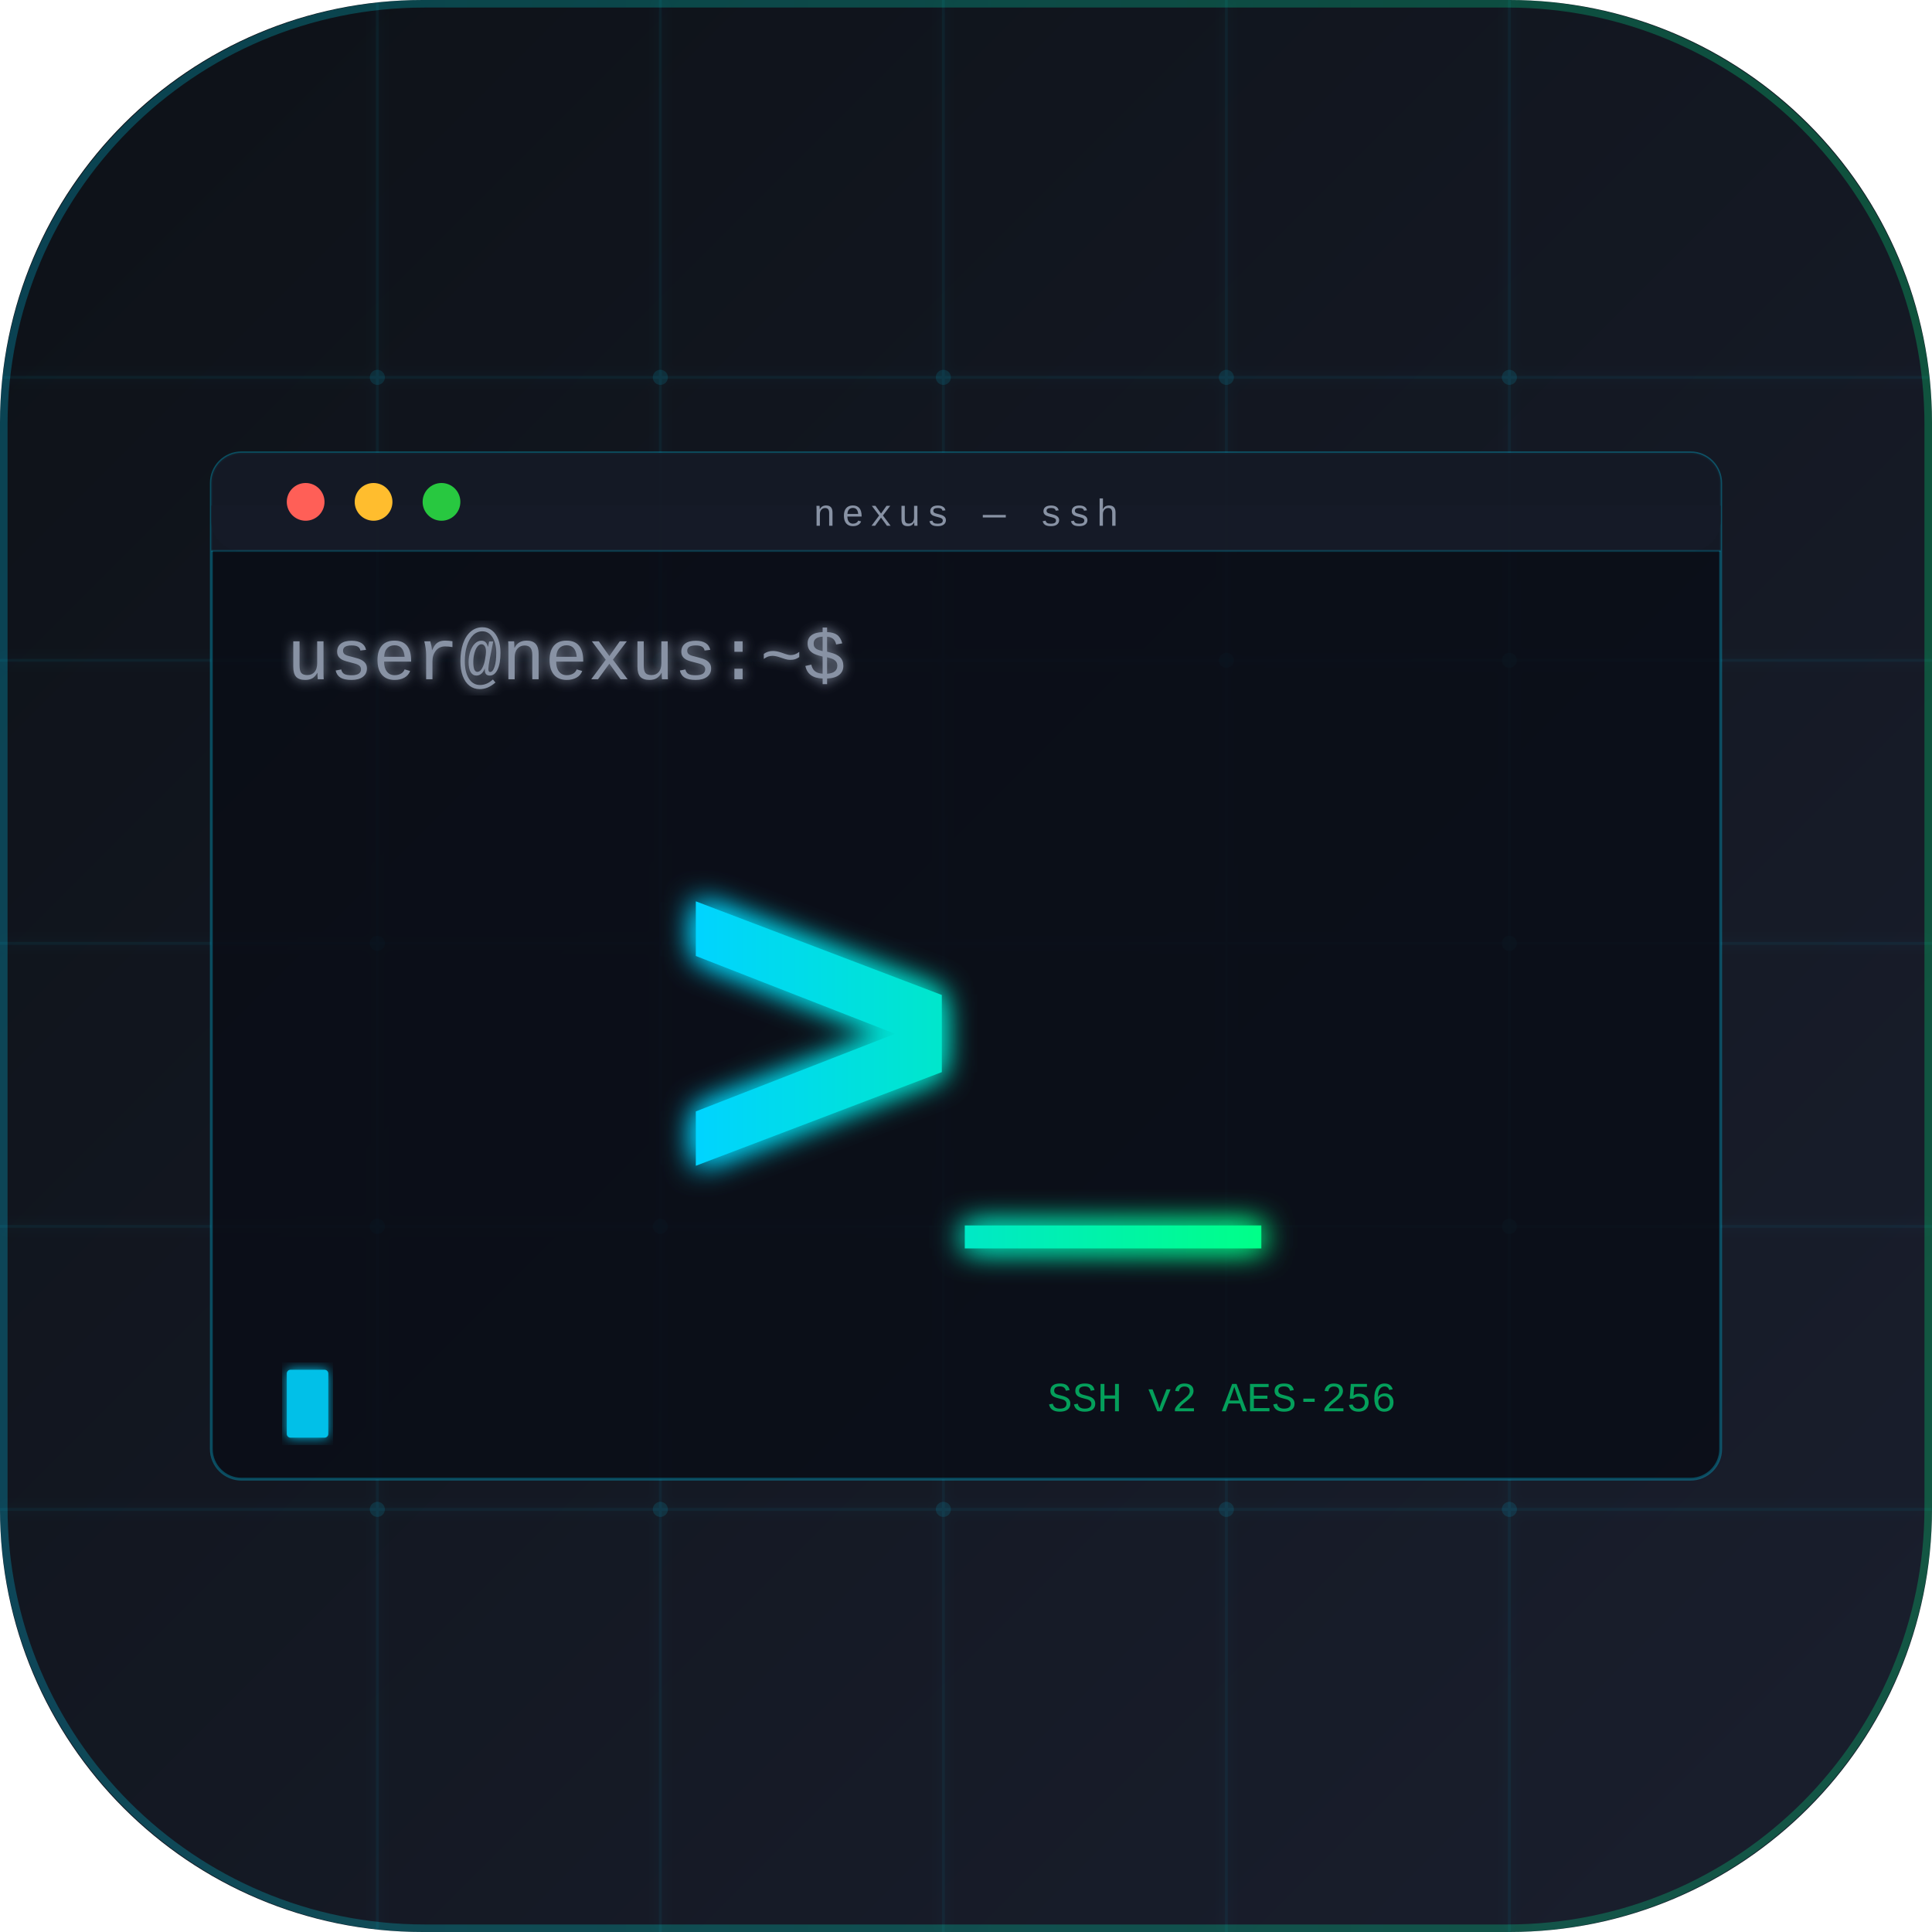
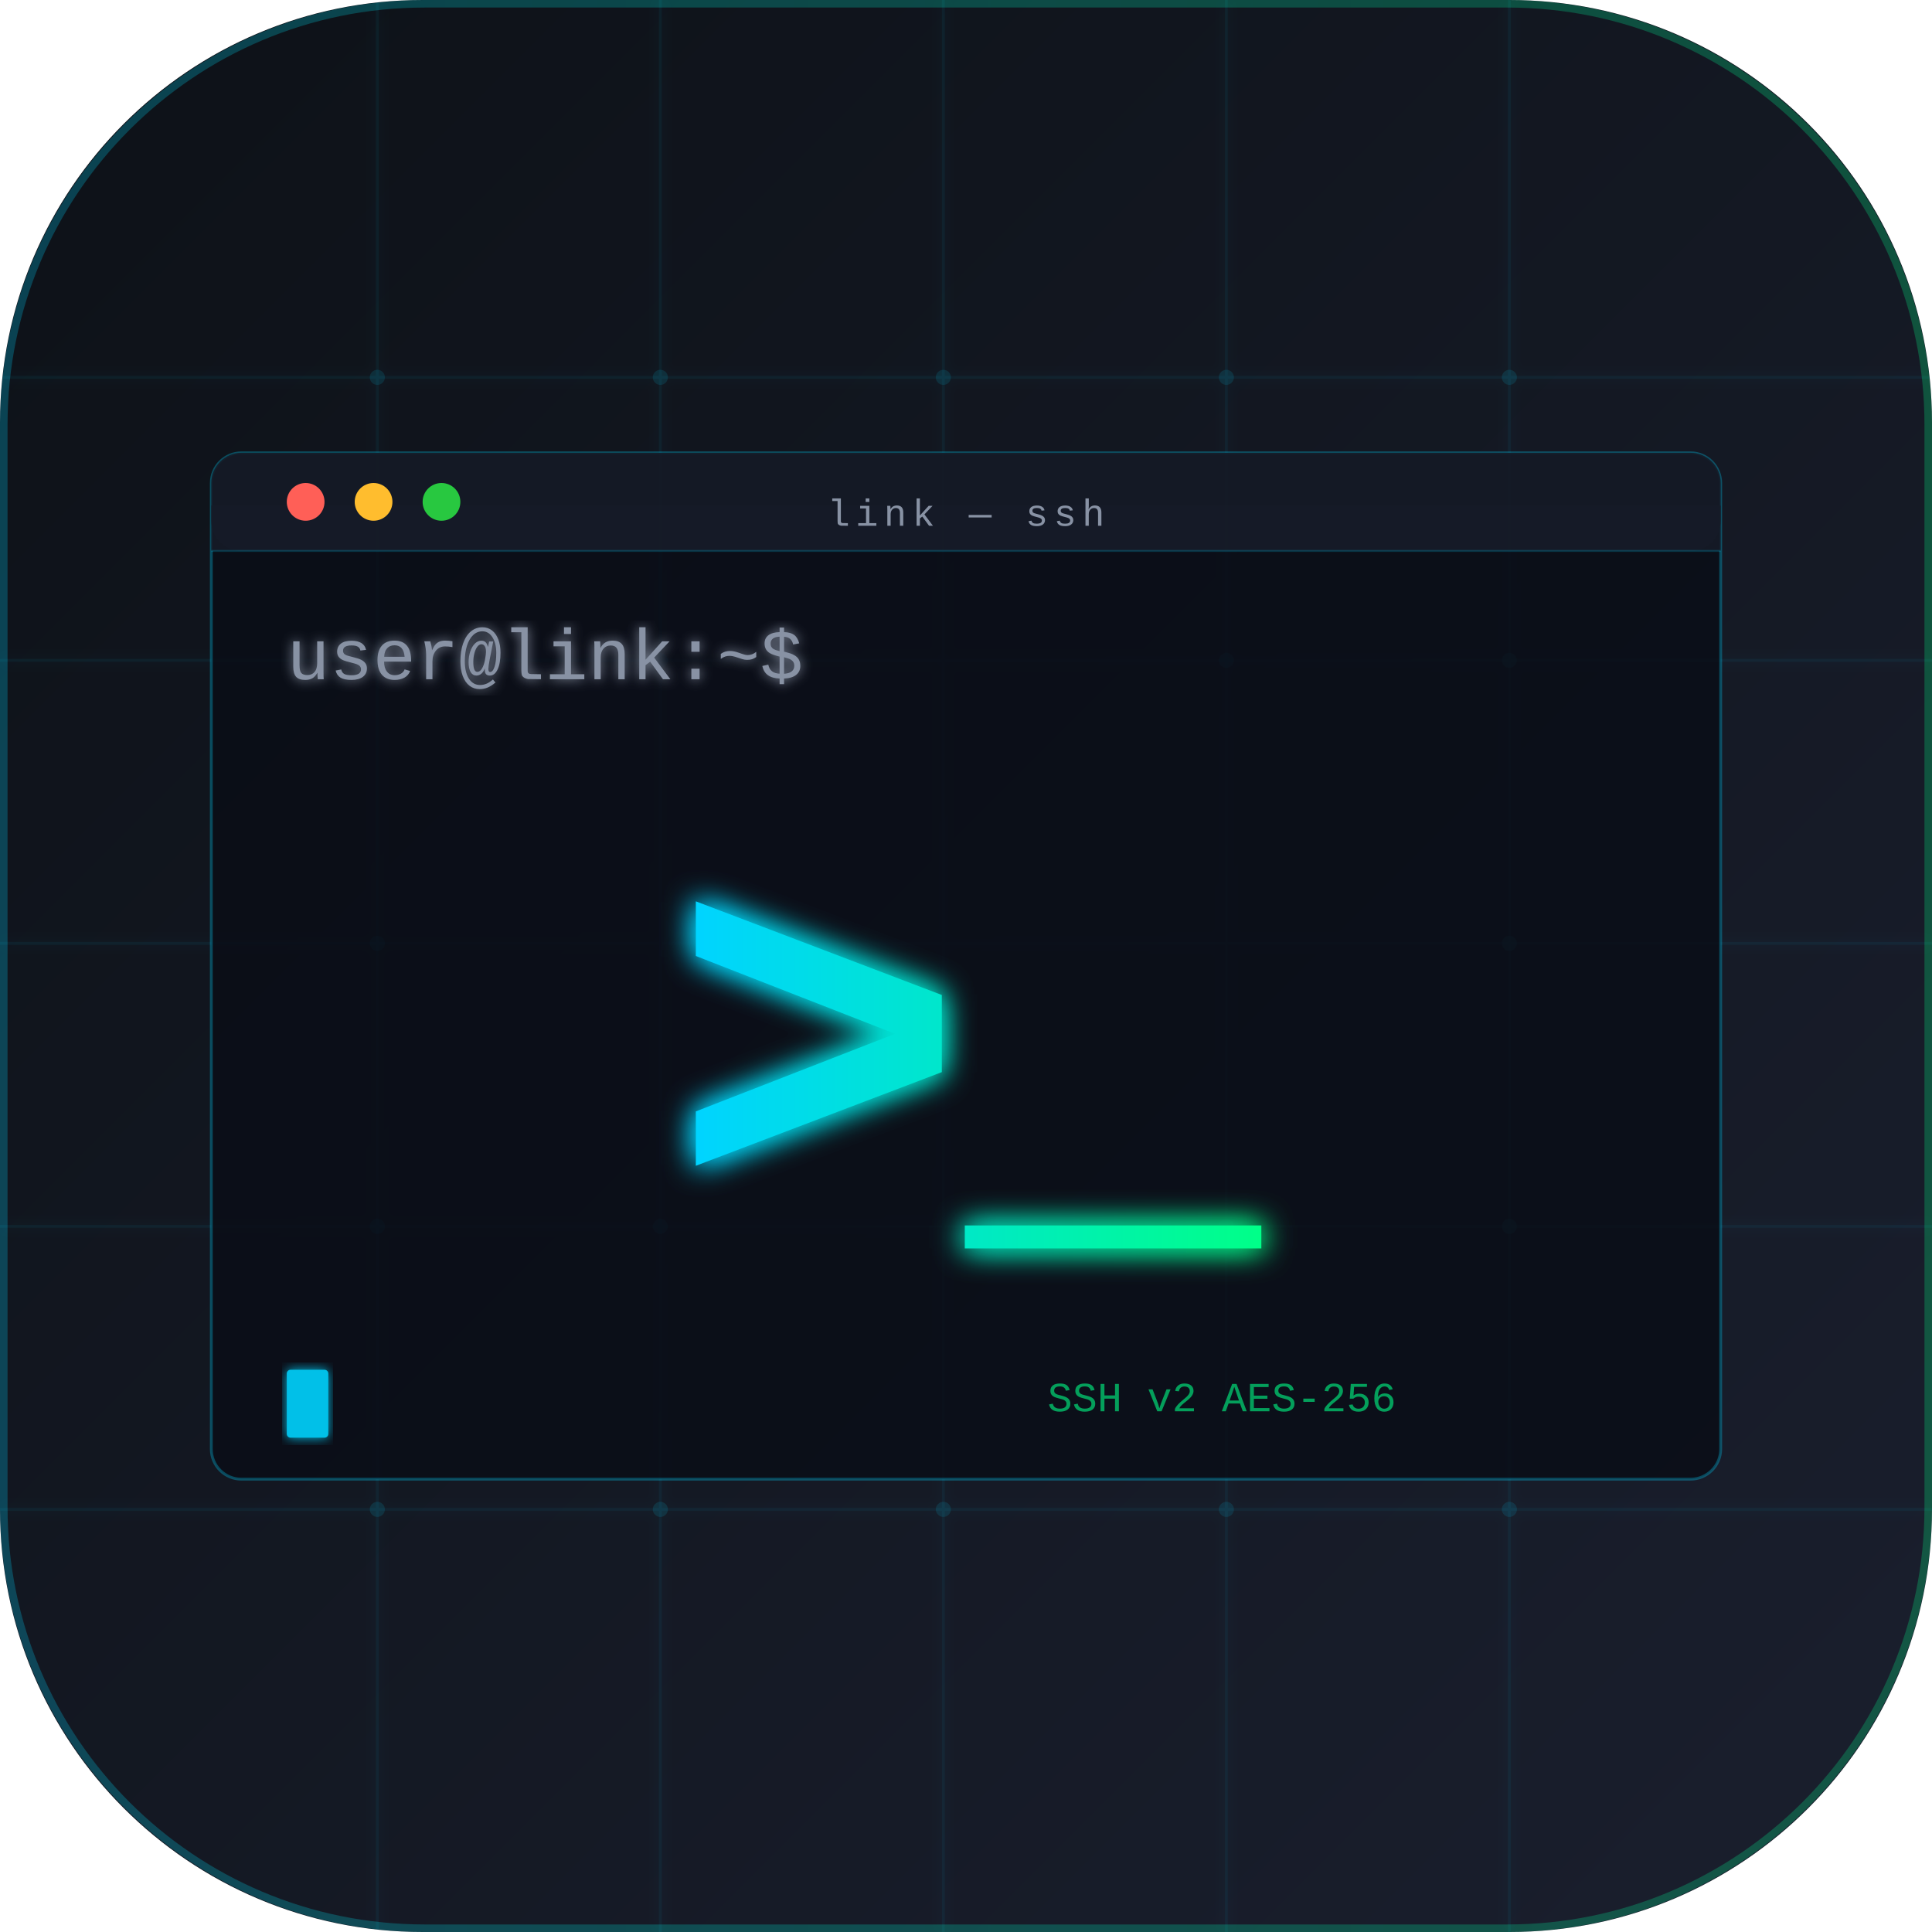
<svg xmlns="http://www.w3.org/2000/svg" viewBox="0 0 1024 1024" width="1024" height="1024">
  <defs>
    <linearGradient id="bgGrad" x1="0%" y1="0%" x2="100%" y2="100%">
      <stop offset="0%" style="stop-color:#0D1117;stop-opacity:1" />
      <stop offset="100%" style="stop-color:#1A1F2E;stop-opacity:1" />
    </linearGradient>
    <linearGradient id="cyanGrad" x1="0%" y1="0%" x2="100%" y2="0%">
      <stop offset="0%" style="stop-color:#00D4FF;stop-opacity:1" />
      <stop offset="100%" style="stop-color:#00FF88;stop-opacity:1" />
    </linearGradient>
    <filter id="glow" x="-20%" y="-20%" width="140%" height="140%">
      <feGaussianBlur stdDeviation="8" result="coloredBlur" />
      <feMerge>
        <feMergeNode in="coloredBlur" />
        <feMergeNode in="coloredBlur" />
        <feMergeNode in="SourceGraphic" />
      </feMerge>
    </filter>
    <filter id="softGlow" x="-10%" y="-10%" width="120%" height="120%">
      <feGaussianBlur stdDeviation="3" result="coloredBlur" />
      <feMerge>
        <feMergeNode in="coloredBlur" />
        <feMergeNode in="SourceGraphic" />
      </feMerge>
    </filter>
    <clipPath id="roundedClip">
      <rect x="0" y="0" width="1024" height="1024" rx="224" ry="224" />
    </clipPath>
  </defs>
  <rect x="0" y="0" width="1024" height="1024" rx="224" ry="224" fill="url(#bgGrad)" />
  <g clip-path="url(#roundedClip)">
    <g opacity="0.07" stroke="#00D4FF" stroke-width="1.5" filter="url(#softGlow)">
      <line x1="0" y1="200" x2="1024" y2="200" />
      <line x1="0" y1="350" x2="1024" y2="350" />
      <line x1="0" y1="500" x2="1024" y2="500" />
      <line x1="0" y1="650" x2="1024" y2="650" />
      <line x1="0" y1="800" x2="1024" y2="800" />
      <line x1="200" y1="0" x2="200" y2="1024" />
      <line x1="350" y1="0" x2="350" y2="1024" />
      <line x1="500" y1="0" x2="500" y2="1024" />
      <line x1="650" y1="0" x2="650" y2="1024" />
      <line x1="800" y1="0" x2="800" y2="1024" />
    </g>
    <g opacity="0.12" fill="#00D4FF">
      <circle cx="200" cy="200" r="4" />
      <circle cx="350" cy="200" r="4" />
      <circle cx="500" cy="200" r="4" />
      <circle cx="650" cy="200" r="4" />
      <circle cx="800" cy="200" r="4" />
      <circle cx="200" cy="350" r="4" />
      <circle cx="350" cy="350" r="4" />
      <circle cx="650" cy="350" r="4" />
      <circle cx="800" cy="350" r="4" />
      <circle cx="200" cy="500" r="4" />
      <circle cx="800" cy="500" r="4" />
      <circle cx="200" cy="650" r="4" />
      <circle cx="350" cy="650" r="4" />
      <circle cx="650" cy="650" r="4" />
      <circle cx="800" cy="650" r="4" />
      <circle cx="200" cy="800" r="4" />
      <circle cx="350" cy="800" r="4" />
      <circle cx="500" cy="800" r="4" />
      <circle cx="650" cy="800" r="4" />
      <circle cx="800" cy="800" r="4" />
    </g>
    <rect x="112" y="240" width="800" height="544" rx="16" ry="16" fill="#0A0E17" fill-opacity="0.85" stroke="#00D4FF" stroke-width="1.5" stroke-opacity="0.3" />
    <rect x="112" y="240" width="800" height="52" rx="16" ry="16" fill="#161B27" fill-opacity="0.9" />
    <rect x="112" y="268" width="800" height="24" fill="#161B27" fill-opacity="0.9" />
    <circle cx="162" cy="266" r="10" fill="#FF5F57" />
    <circle cx="198" cy="266" r="10" fill="#FFBD2E" />
    <circle cx="234" cy="266" r="10" fill="#28C840" />
-     <text x="512" y="273" font-family="'SF Mono', 'Courier New', monospace" font-size="20" fill="#8892A4" text-anchor="middle" dominant-baseline="middle" letter-spacing="3">nexus — ssh</text>
+     <text x="512" y="273" font-family="'SF Mono', 'Courier New', monospace" font-size="20" fill="#8892A4" text-anchor="middle" dominant-baseline="middle" letter-spacing="3">link — ssh</text>
    <line x1="112" y1="292" x2="912" y2="292" stroke="#00D4FF" stroke-width="1" stroke-opacity="0.2" />
-     <text x="152" y="360" font-family="'SF Mono', 'Courier New', monospace" font-size="38" fill="#8892A4" filter="url(#softGlow)">user@nexus:~$</text>
+     <text x="152" y="360" font-family="'SF Mono', 'Courier New', monospace" font-size="38" fill="#8892A4" filter="url(#softGlow)">user@link:~$</text>
    <text x="512" y="560" font-family="'SF Mono', 'Courier New', monospace" font-size="260" font-weight="bold" fill="url(#cyanGrad)" text-anchor="middle" dominant-baseline="middle" filter="url(#glow)">&gt;_</text>
    <rect x="152" y="726" width="22" height="36" rx="2" ry="2" fill="#00D4FF" opacity="0.9" filter="url(#softGlow)" />
    <text x="740" y="748" font-family="'SF Mono', 'Courier New', monospace" font-size="22" fill="#00FF88" fill-opacity="0.6" text-anchor="end">SSH v2  AES-256</text>
  </g>
  <rect x="2" y="2" width="1020" height="1020" rx="223" ry="223" fill="none" stroke="url(#cyanGrad)" stroke-width="4" stroke-opacity="0.25" />
</svg>
